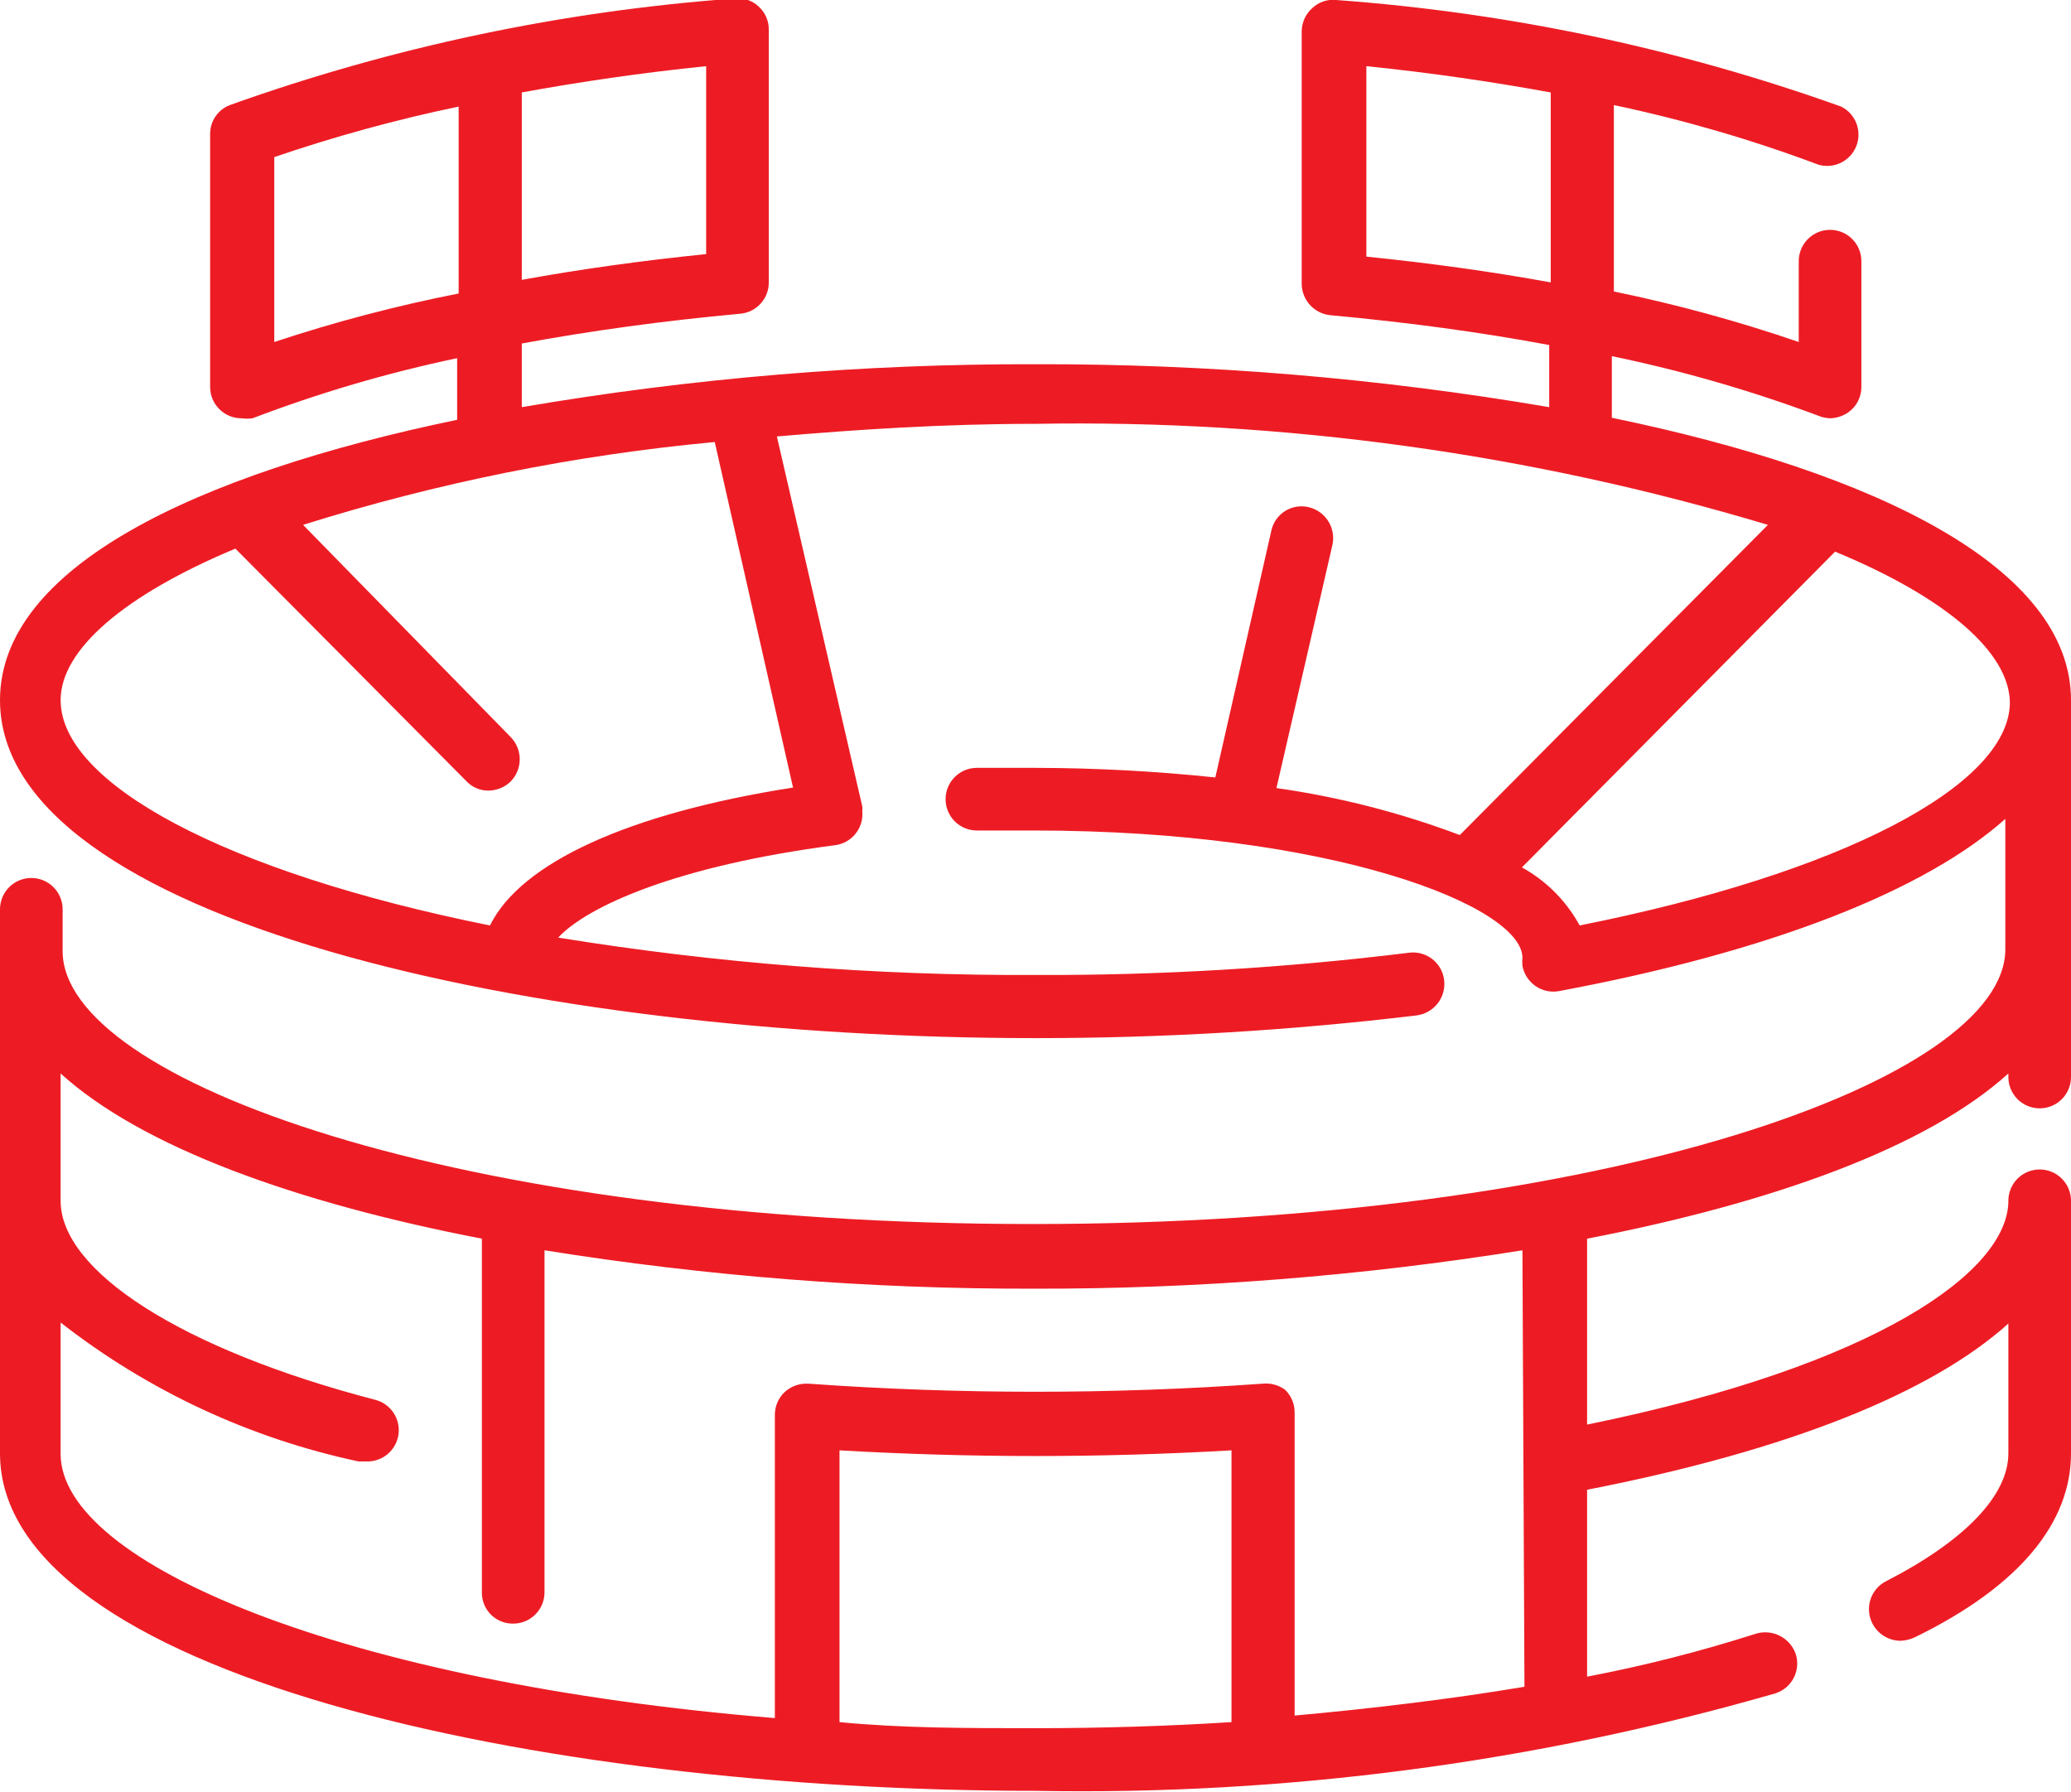
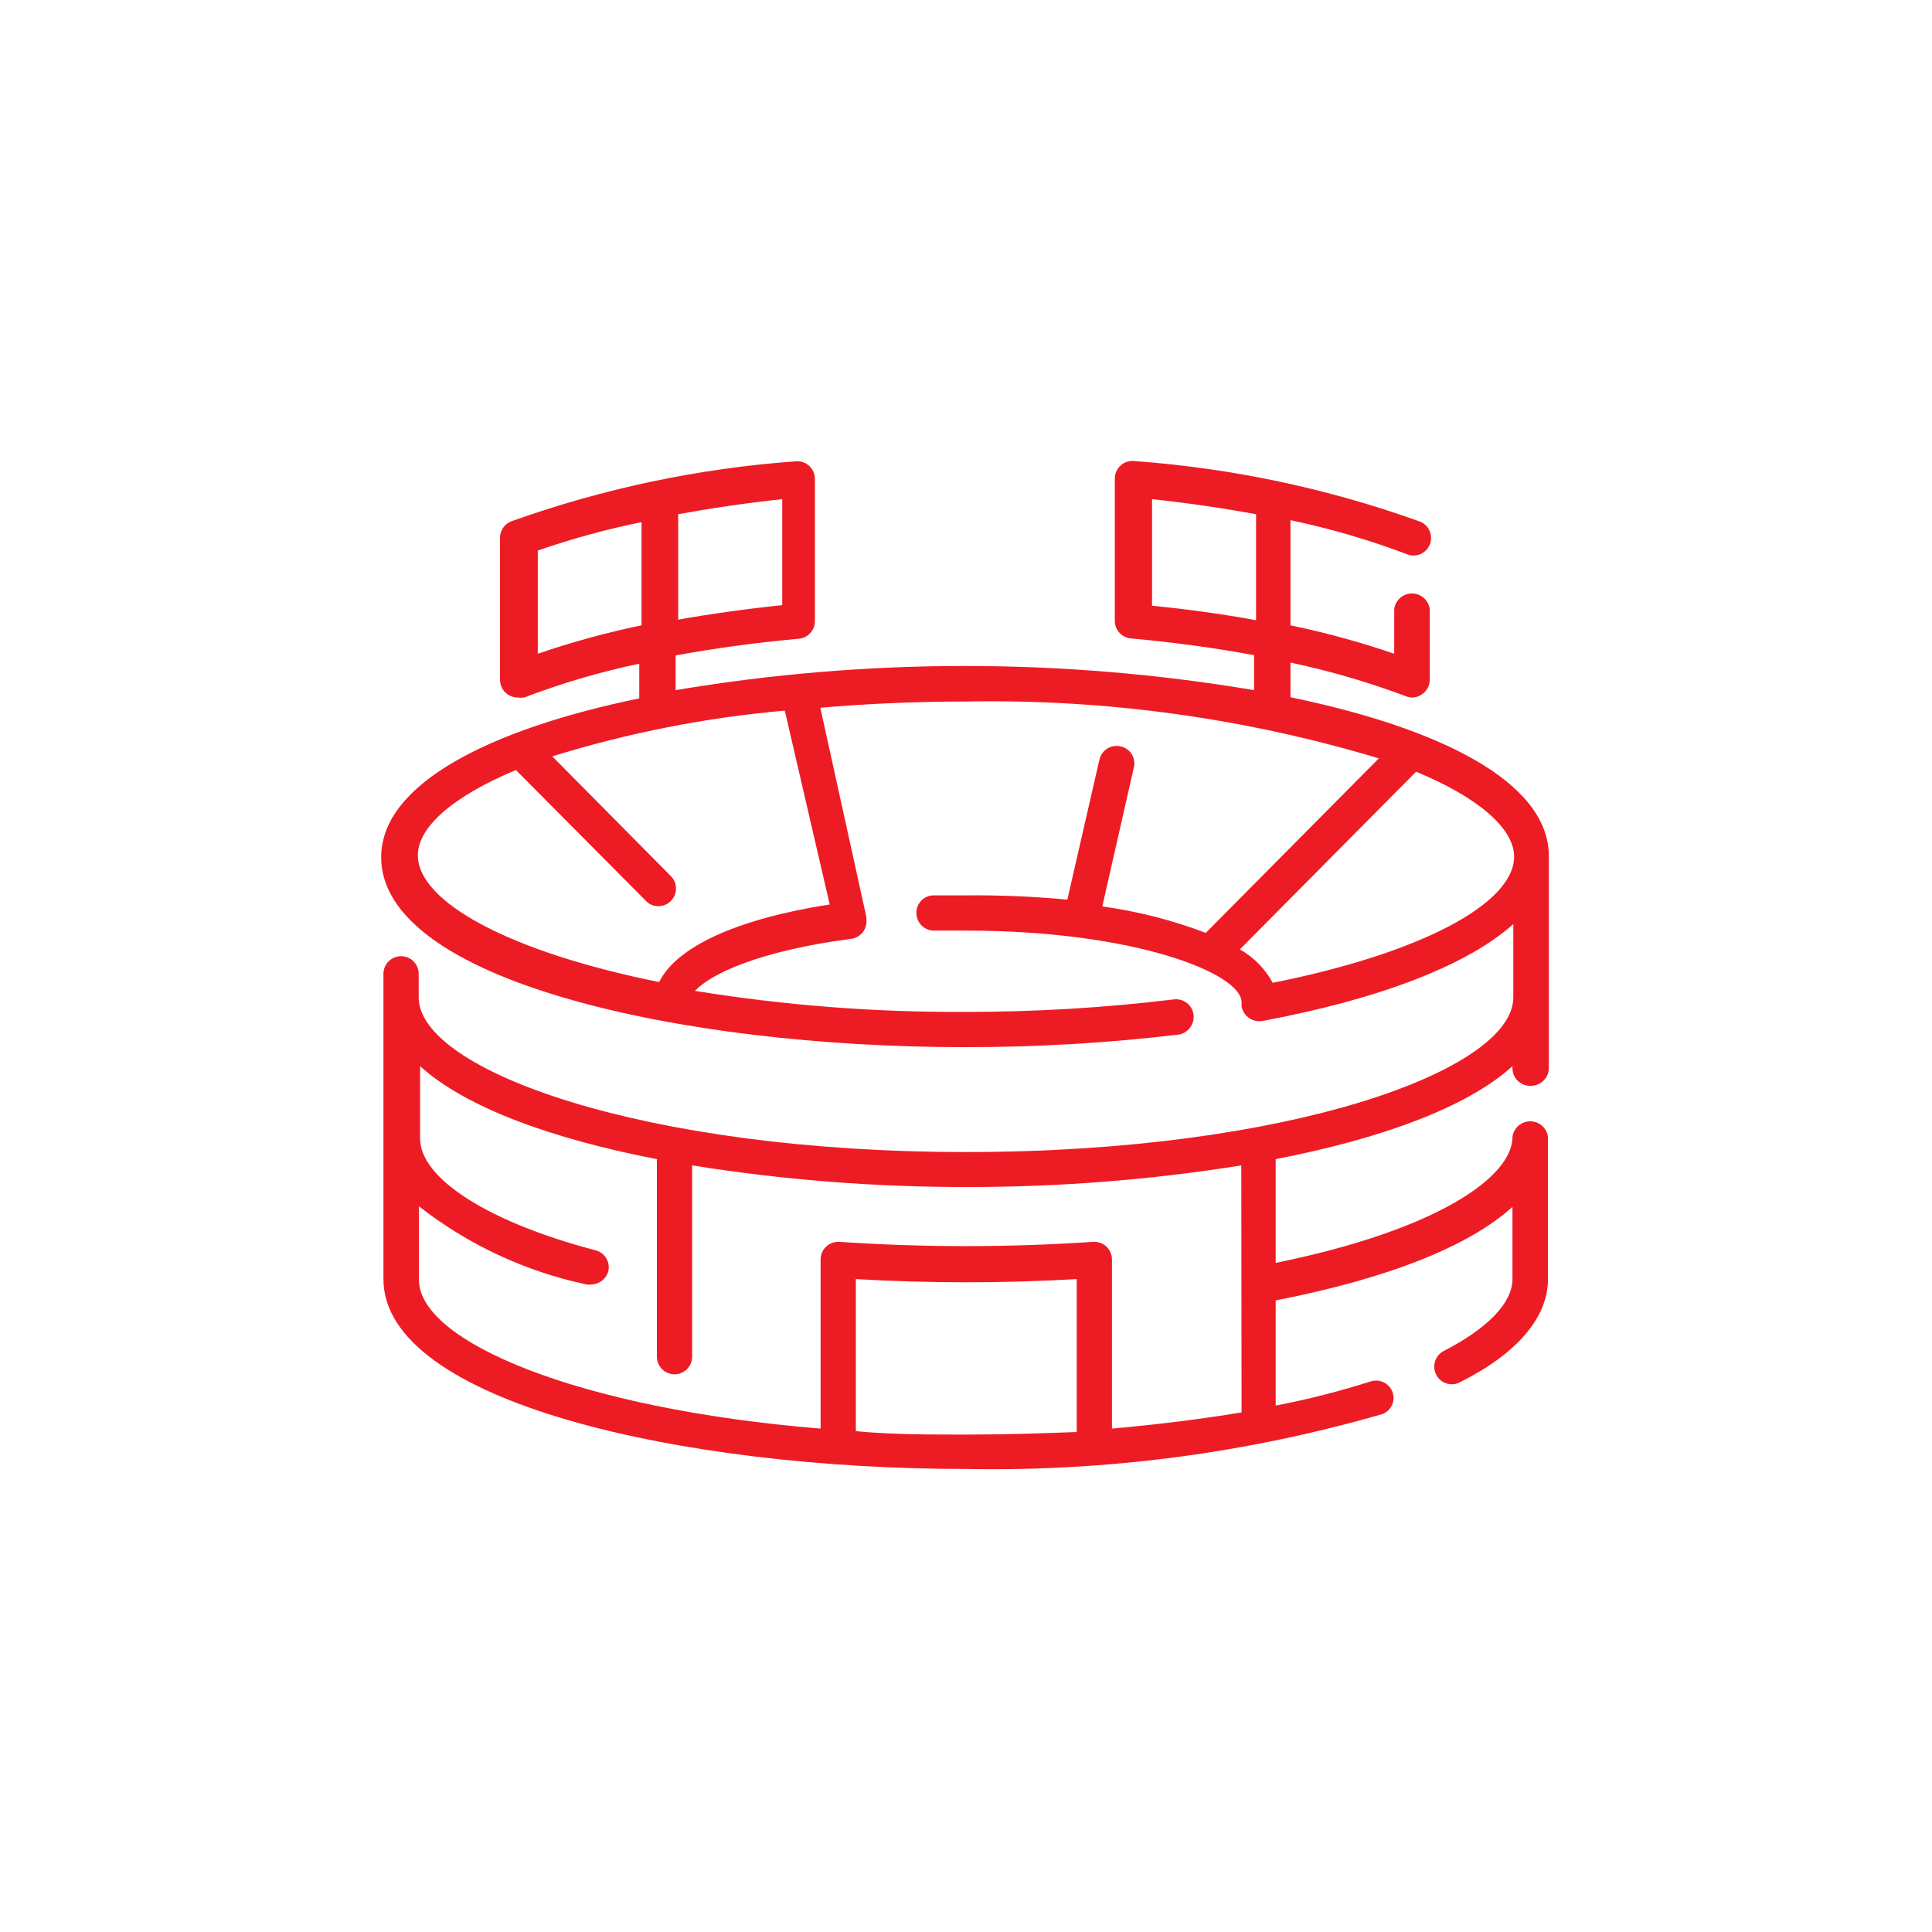
- <svg xmlns="http://www.w3.org/2000/svg" id="SeguridadparaEventos" viewBox="0 0 41 35.46">
-   <defs>
-     <style>.cls-1{fill:#ed1c24;}</style>
-   </defs>
-   <g id="Capa_9" data-name="Capa 9">
-     <path class="cls-1" d="M42.38,27.55a.62.62,0,0,0,.62-.62V19.47c0-2.62-3.85-4.51-9.09-5.59V12.66A27.79,27.79,0,0,1,38,13.84a.64.64,0,0,0,.23.05.66.66,0,0,0,.35-.11.61.61,0,0,0,.27-.51V10.78a.62.62,0,0,0-1.24,0v1.6a29.59,29.59,0,0,0-3.66-1V7.69A28,28,0,0,1,38,8.87a.62.62,0,0,0,.45-1.15,37.83,37.83,0,0,0-10-2.11.59.59,0,0,0-.47.16.62.62,0,0,0-.21.46v5a.63.63,0,0,0,.57.62c1.53.14,3,.34,4.33.59v1.23a59.46,59.46,0,0,0-10.17-.85,59.38,59.38,0,0,0-10.17.85V12.41c1.35-.25,2.8-.45,4.33-.59a.62.62,0,0,0,.56-.62v-5a.61.61,0,0,0-.2-.46.59.59,0,0,0-.47-.16,37.83,37.83,0,0,0-10,2.11.61.61,0,0,0-.39.58v5a.62.62,0,0,0,.62.62.85.85,0,0,0,.22,0,26.9,26.9,0,0,1,4.05-1.19v1.22C5.85,15,2,16.85,2,19.47c0,4.34,10.56,6.69,20.5,6.69a63.18,63.18,0,0,0,7.55-.45.63.63,0,0,0,.54-.7.62.62,0,0,0-.7-.54,58.6,58.6,0,0,1-7.39.44,57.37,57.37,0,0,1-9.45-.74c.58-.62,2.34-1.42,5.49-1.83a.62.62,0,0,0,.53-.68.25.25,0,0,0,0-.09l-1.69-7.32C19,14.11,20.69,14,22.5,14A47.54,47.54,0,0,1,37,16l-6.1,6.14a17.11,17.11,0,0,0-3.63-.93l1.11-4.82a.63.63,0,0,0-.47-.74.61.61,0,0,0-.74.46L26.06,21a34.61,34.61,0,0,0-3.56-.19l-1.16,0a.62.62,0,0,0,0,1.24l1.12,0c5.91,0,9.68,1.5,9.68,2.52a.88.88,0,0,0,0,.16.63.63,0,0,0,.26.4.62.62,0,0,0,.46.1c4.23-.79,7.26-2,8.84-3.41v2.58c0,2.58-7.91,5.44-19.26,5.44S3.24,27,3.24,24.44v-.83a.62.62,0,0,0-1.24,0V34.38c0,4.34,10.56,6.68,20.5,6.68a49.64,49.64,0,0,0,14.65-1.93.62.62,0,0,0,.4-.78.64.64,0,0,0-.79-.4,28.46,28.46,0,0,1-3.34.85V35.1c4-.78,6.82-1.92,8.34-3.29v2.57c0,.83-.86,1.73-2.42,2.53a.62.62,0,0,0-.27.84.63.63,0,0,0,.55.34.73.73,0,0,0,.29-.07C42,37,43,35.74,43,34.38v-5a.62.62,0,1,0-1.24,0c0,1.39-2.59,3.26-8.34,4.43V30.13c3.68-.71,6.73-1.81,8.34-3.27v.07A.62.62,0,0,0,42.38,27.55ZM12.33,7.44c1.15-.21,2.37-.39,3.65-.52v3.72c-1.28.13-2.5.3-3.65.51Zm-4.9,4.94V8.72a30.46,30.46,0,0,1,3.65-1v3.7A29.9,29.9,0,0,0,7.43,12.38ZM17.7,21.2c-3.26.51-5.39,1.49-6,2.73-5.27-1.06-8.5-2.82-8.5-4.46,0-1,1.26-2.08,3.46-3l4.57,4.6a.59.59,0,0,0,.44.19.64.64,0,0,0,.44-.18.63.63,0,0,0,0-.88L8,16a39.38,39.38,0,0,1,8.15-1.64Zm15-10c-1.15-.21-2.37-.38-3.65-.51V6.92c1.28.13,2.5.31,3.65.52Zm.6,12.78a2.9,2.9,0,0,0-1.17-1.2l6.2-6.25c2.2.91,3.46,2,3.46,3C41.76,21.17,38.45,22.9,33.27,23.93ZM22.5,39.82c-1.35,0-2.64,0-3.88-.12V34.32a67,67,0,0,0,7.76,0V39.7C25.11,39.78,23.81,39.82,22.5,39.82ZM32.18,39c-1.43.24-3,.43-4.55.57v-6a.62.62,0,0,0-.19-.45A.64.64,0,0,0,27,33,63.23,63.23,0,0,1,18,33a.64.64,0,0,0-.47.17.62.62,0,0,0-.19.45v6c-8.53-.7-14.14-3.06-14.14-5.23V31.79a14.48,14.48,0,0,0,5.9,2.75l.16,0a.62.62,0,0,0,.17-1.22c-3.84-1-6.23-2.55-6.23-3.94V26.86c1.61,1.46,4.66,2.56,8.34,3.27v7a.61.61,0,0,0,.62.62.62.62,0,0,0,.62-.62V30.36a60.47,60.47,0,0,0,9.68.76,60.47,60.47,0,0,0,9.68-.76Z" transform="translate(-2 -5.61)" />
-   </g>
+ <svg xmlns="http://www.w3.org/2000/svg" id="Capa_1" data-name="Capa 1" viewBox="0 0 67.97 67.97">
+   <path d="M53.86,38.2a.63.63,0,0,0,.63-.62V30.12c0-2.62-3.86-4.51-9.09-5.59V23.31a28.17,28.17,0,0,1,4.05,1.18.57.57,0,0,0,.57-.06.61.61,0,0,0,.28-.51V21.43a.63.63,0,0,0-1.25,0V23a29.9,29.9,0,0,0-3.65-1v-3.7a27.79,27.79,0,0,1,4.05,1.18.62.62,0,1,0,.45-1.15,37.75,37.75,0,0,0-10-2.11.62.62,0,0,0-.68.62v5a.62.62,0,0,0,.56.62c1.54.14,3,.34,4.34.59v1.23a61.33,61.33,0,0,0-20.35,0V23.06c1.35-.25,2.8-.45,4.34-.59a.62.62,0,0,0,.56-.62v-5a.62.62,0,0,0-.68-.62,37.75,37.75,0,0,0-10,2.11.62.62,0,0,0-.4.58v5a.63.63,0,0,0,.27.51.66.66,0,0,0,.35.11.85.85,0,0,0,.23,0,26.55,26.55,0,0,1,4.05-1.19v1.22c-5.24,1.08-9.08,3-9.08,5.59,0,4.34,10.56,6.68,20.5,6.68a63.18,63.18,0,0,0,7.54-.44.63.63,0,0,0,.54-.7.62.62,0,0,0-.69-.54,60.65,60.65,0,0,1-7.39.44,57.5,57.5,0,0,1-9.46-.74c.59-.63,2.35-1.42,5.49-1.83a.62.62,0,0,0,.54-.69s0-.06,0-.08L28.86,24.9c1.61-.14,3.32-.22,5.13-.22a47.47,47.47,0,0,1,14.52,2l-6.09,6.14a16.48,16.48,0,0,0-3.64-.93L39.89,27a.61.61,0,0,0-.46-.74.62.62,0,0,0-.75.46l-1.13,4.93A34.61,34.61,0,0,0,34,31.5l-1.16,0a.61.61,0,0,0-.6.64.62.62,0,0,0,.64.6l1.12,0c5.9,0,9.68,1.5,9.68,2.52,0,0,0,.12,0,.15a.64.64,0,0,0,.73.51c4.23-.79,7.26-2,8.83-3.41v2.58c0,2.57-7.91,5.44-19.25,5.44s-19.26-2.87-19.26-5.44v-.83a.62.62,0,0,0-.62-.62.62.62,0,0,0-.62.62V45c0,4.34,10.56,6.68,20.5,6.68a49.52,49.52,0,0,0,14.64-1.93A.61.61,0,0,0,49,49a.62.62,0,0,0-.78-.4,29,29,0,0,1-3.34.85v-3.7c4-.78,6.82-1.92,8.33-3.29V45c0,.83-.86,1.73-2.42,2.53a.62.62,0,0,0-.26.84.61.61,0,0,0,.55.33.58.58,0,0,0,.28-.07c2-1,3.1-2.27,3.1-3.63v-5a.63.63,0,0,0-1.25,0c0,1.39-2.59,3.26-8.33,4.43V40.78c3.67-.71,6.72-1.81,8.33-3.27v.07A.62.62,0,0,0,53.86,38.2Zm-30-20.11c1.15-.21,2.37-.39,3.66-.53v3.73q-1.92.2-3.66.51ZM18.92,23V19.37a27.8,27.8,0,0,1,3.65-1V22A29.9,29.9,0,0,0,18.92,23Zm10.27,8.82c-3.27.51-5.39,1.49-6,2.73-5.27-1.06-8.49-2.82-8.49-4.46,0-1,1.25-2.08,3.45-3l4.57,4.6a.59.59,0,0,0,.44.19.62.62,0,0,0,.44-1.06l-4.17-4.21A39.24,39.24,0,0,1,27.61,25Zm15-10q-1.74-.32-3.66-.51V17.56c1.29.14,2.51.32,3.66.53Zm.6,12.78a3,3,0,0,0-1.17-1.2l6.2-6.25c2.2.91,3.45,2,3.45,3C53.24,31.82,49.93,33.55,44.76,34.58ZM34,50.47c-1.35,0-2.65,0-3.89-.12V45a67.14,67.14,0,0,0,7.77,0v5.38C36.6,50.43,35.3,50.47,34,50.47Zm9.68-.78c-1.44.24-3,.43-4.56.57V44.31a.63.63,0,0,0-.2-.46.64.64,0,0,0-.47-.16,66.38,66.38,0,0,1-8.92,0,.62.62,0,0,0-.66.62v5.95c-8.53-.7-14.13-3.06-14.13-5.23V42.44a14.42,14.42,0,0,0,5.9,2.75.45.45,0,0,0,.16,0,.64.64,0,0,0,.6-.46A.62.62,0,0,0,21,44c-3.84-1-6.22-2.55-6.22-3.94V37.51c1.61,1.46,4.66,2.56,8.33,3.27v6.95a.62.62,0,0,0,.62.62.62.62,0,0,0,.62-.62V41a60.69,60.69,0,0,0,9.69.76A60.65,60.65,0,0,0,43.67,41Z" style="fill:#ed1c24" />
</svg>
